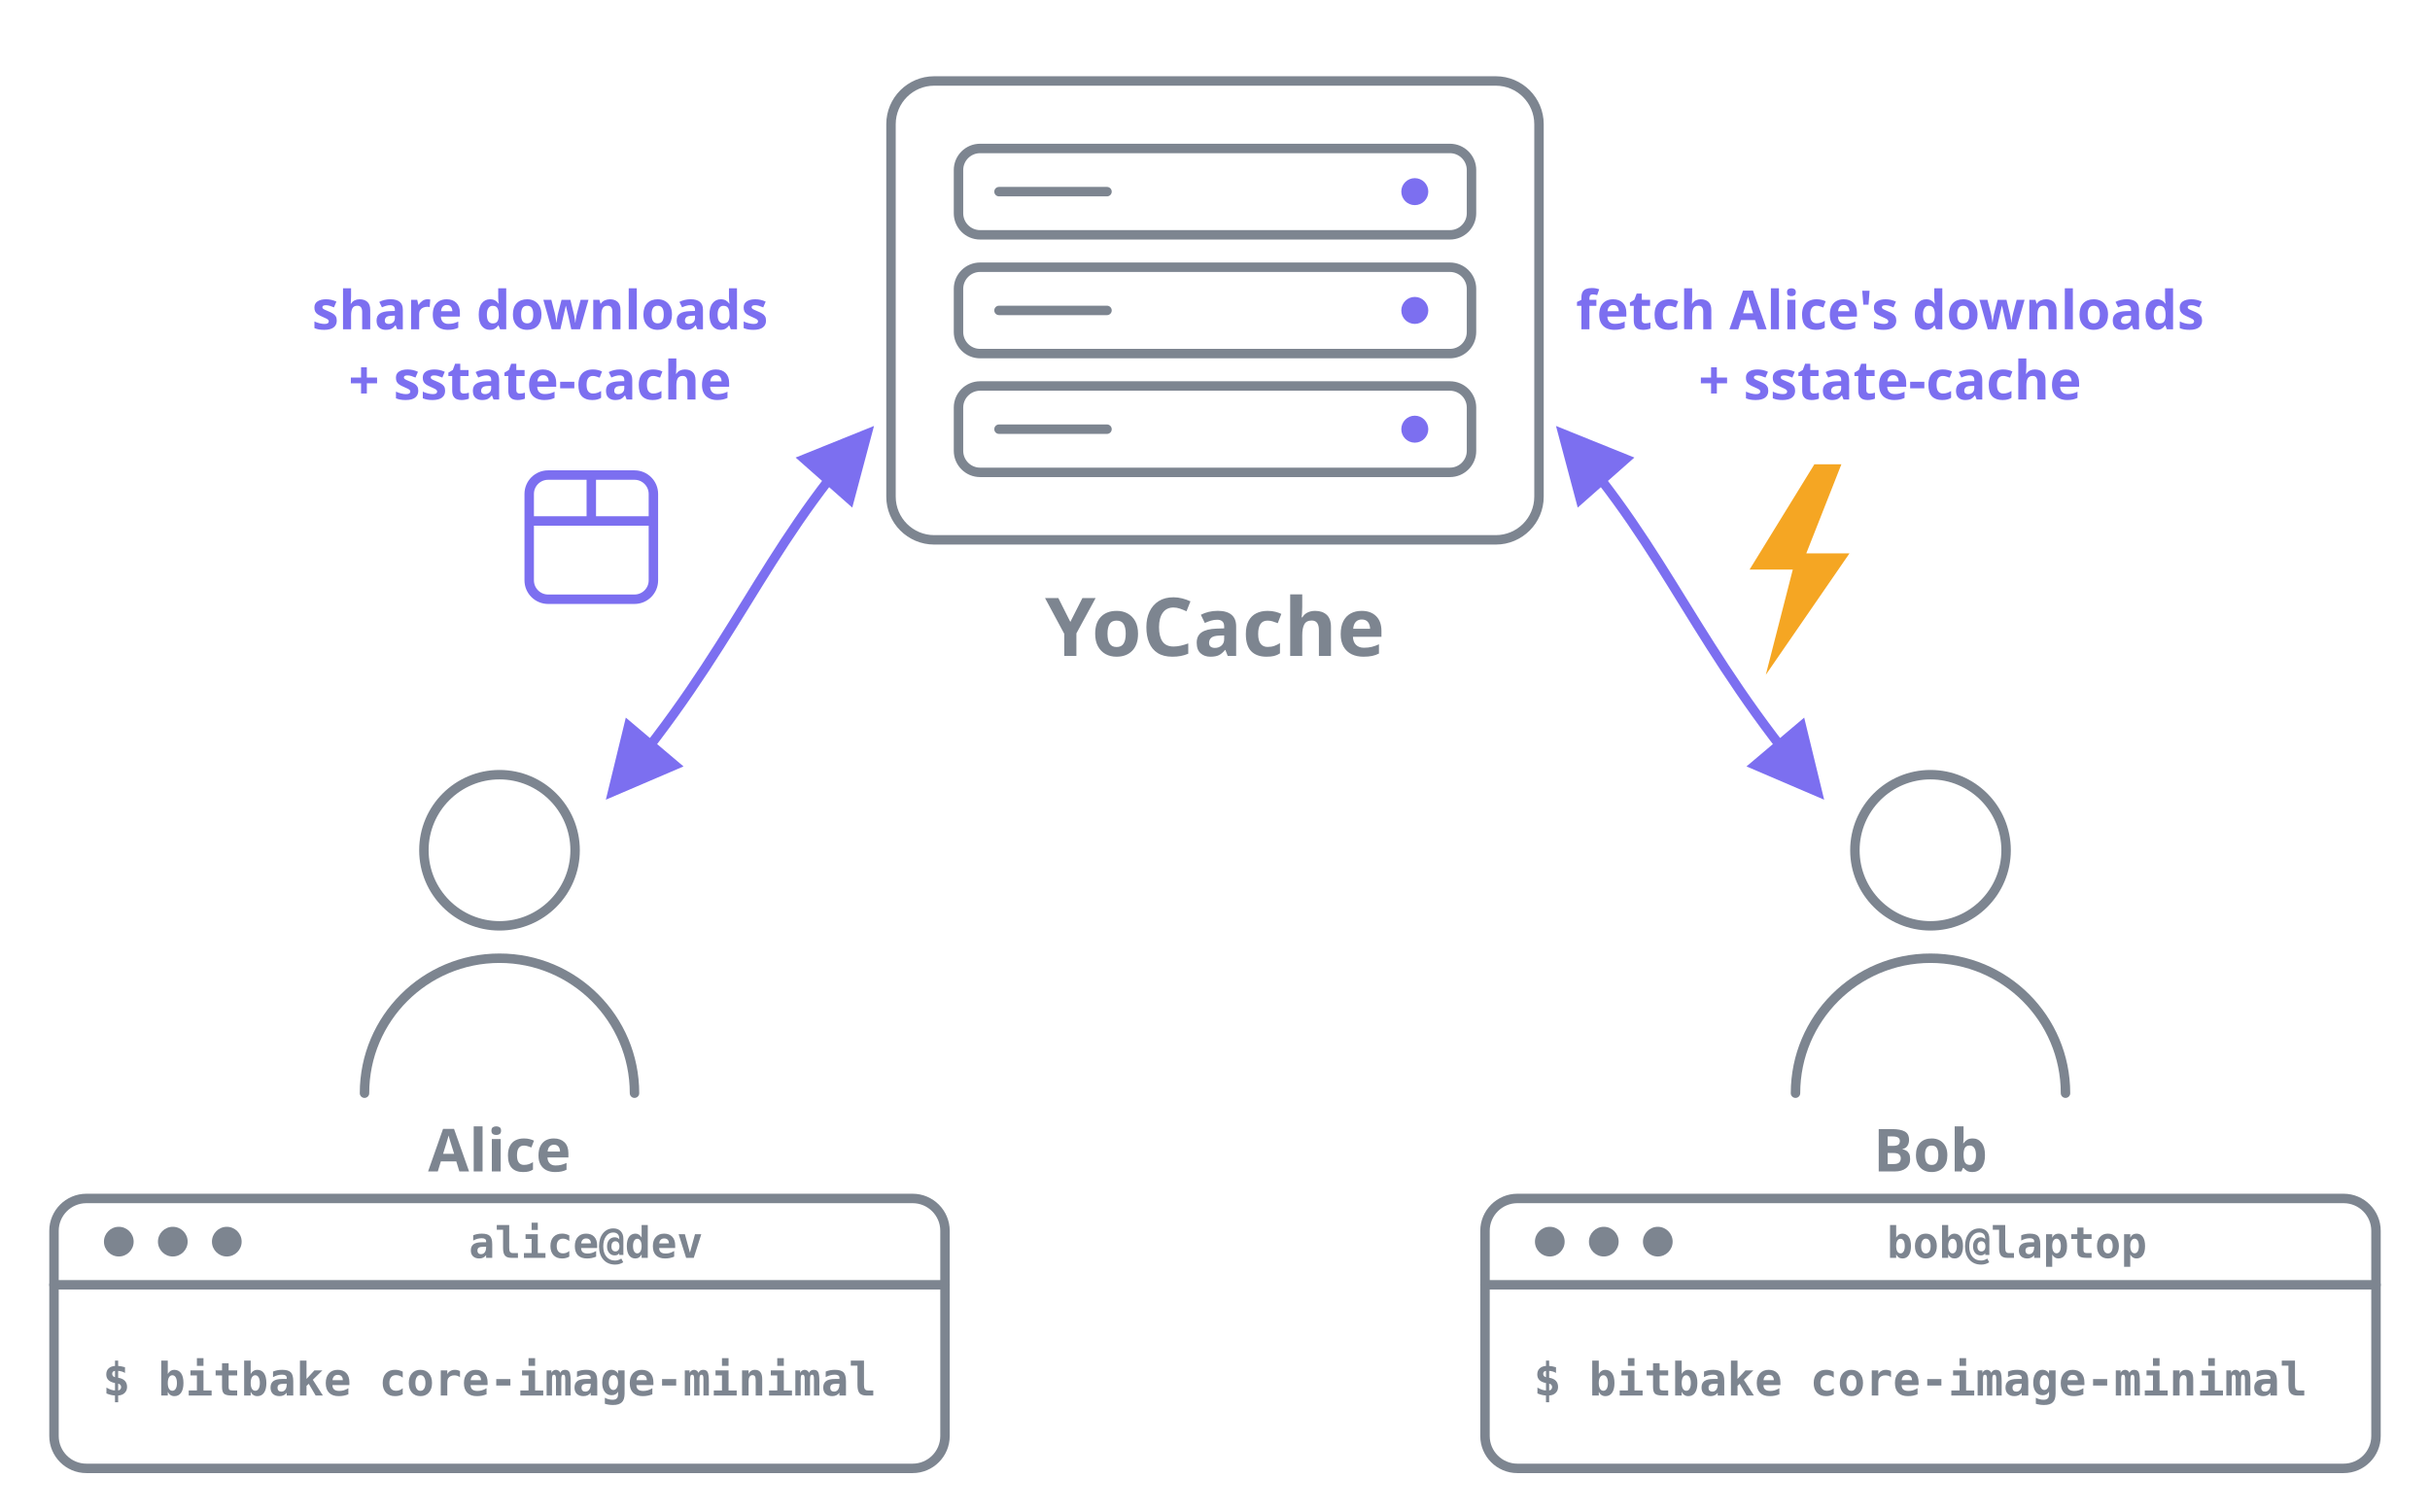
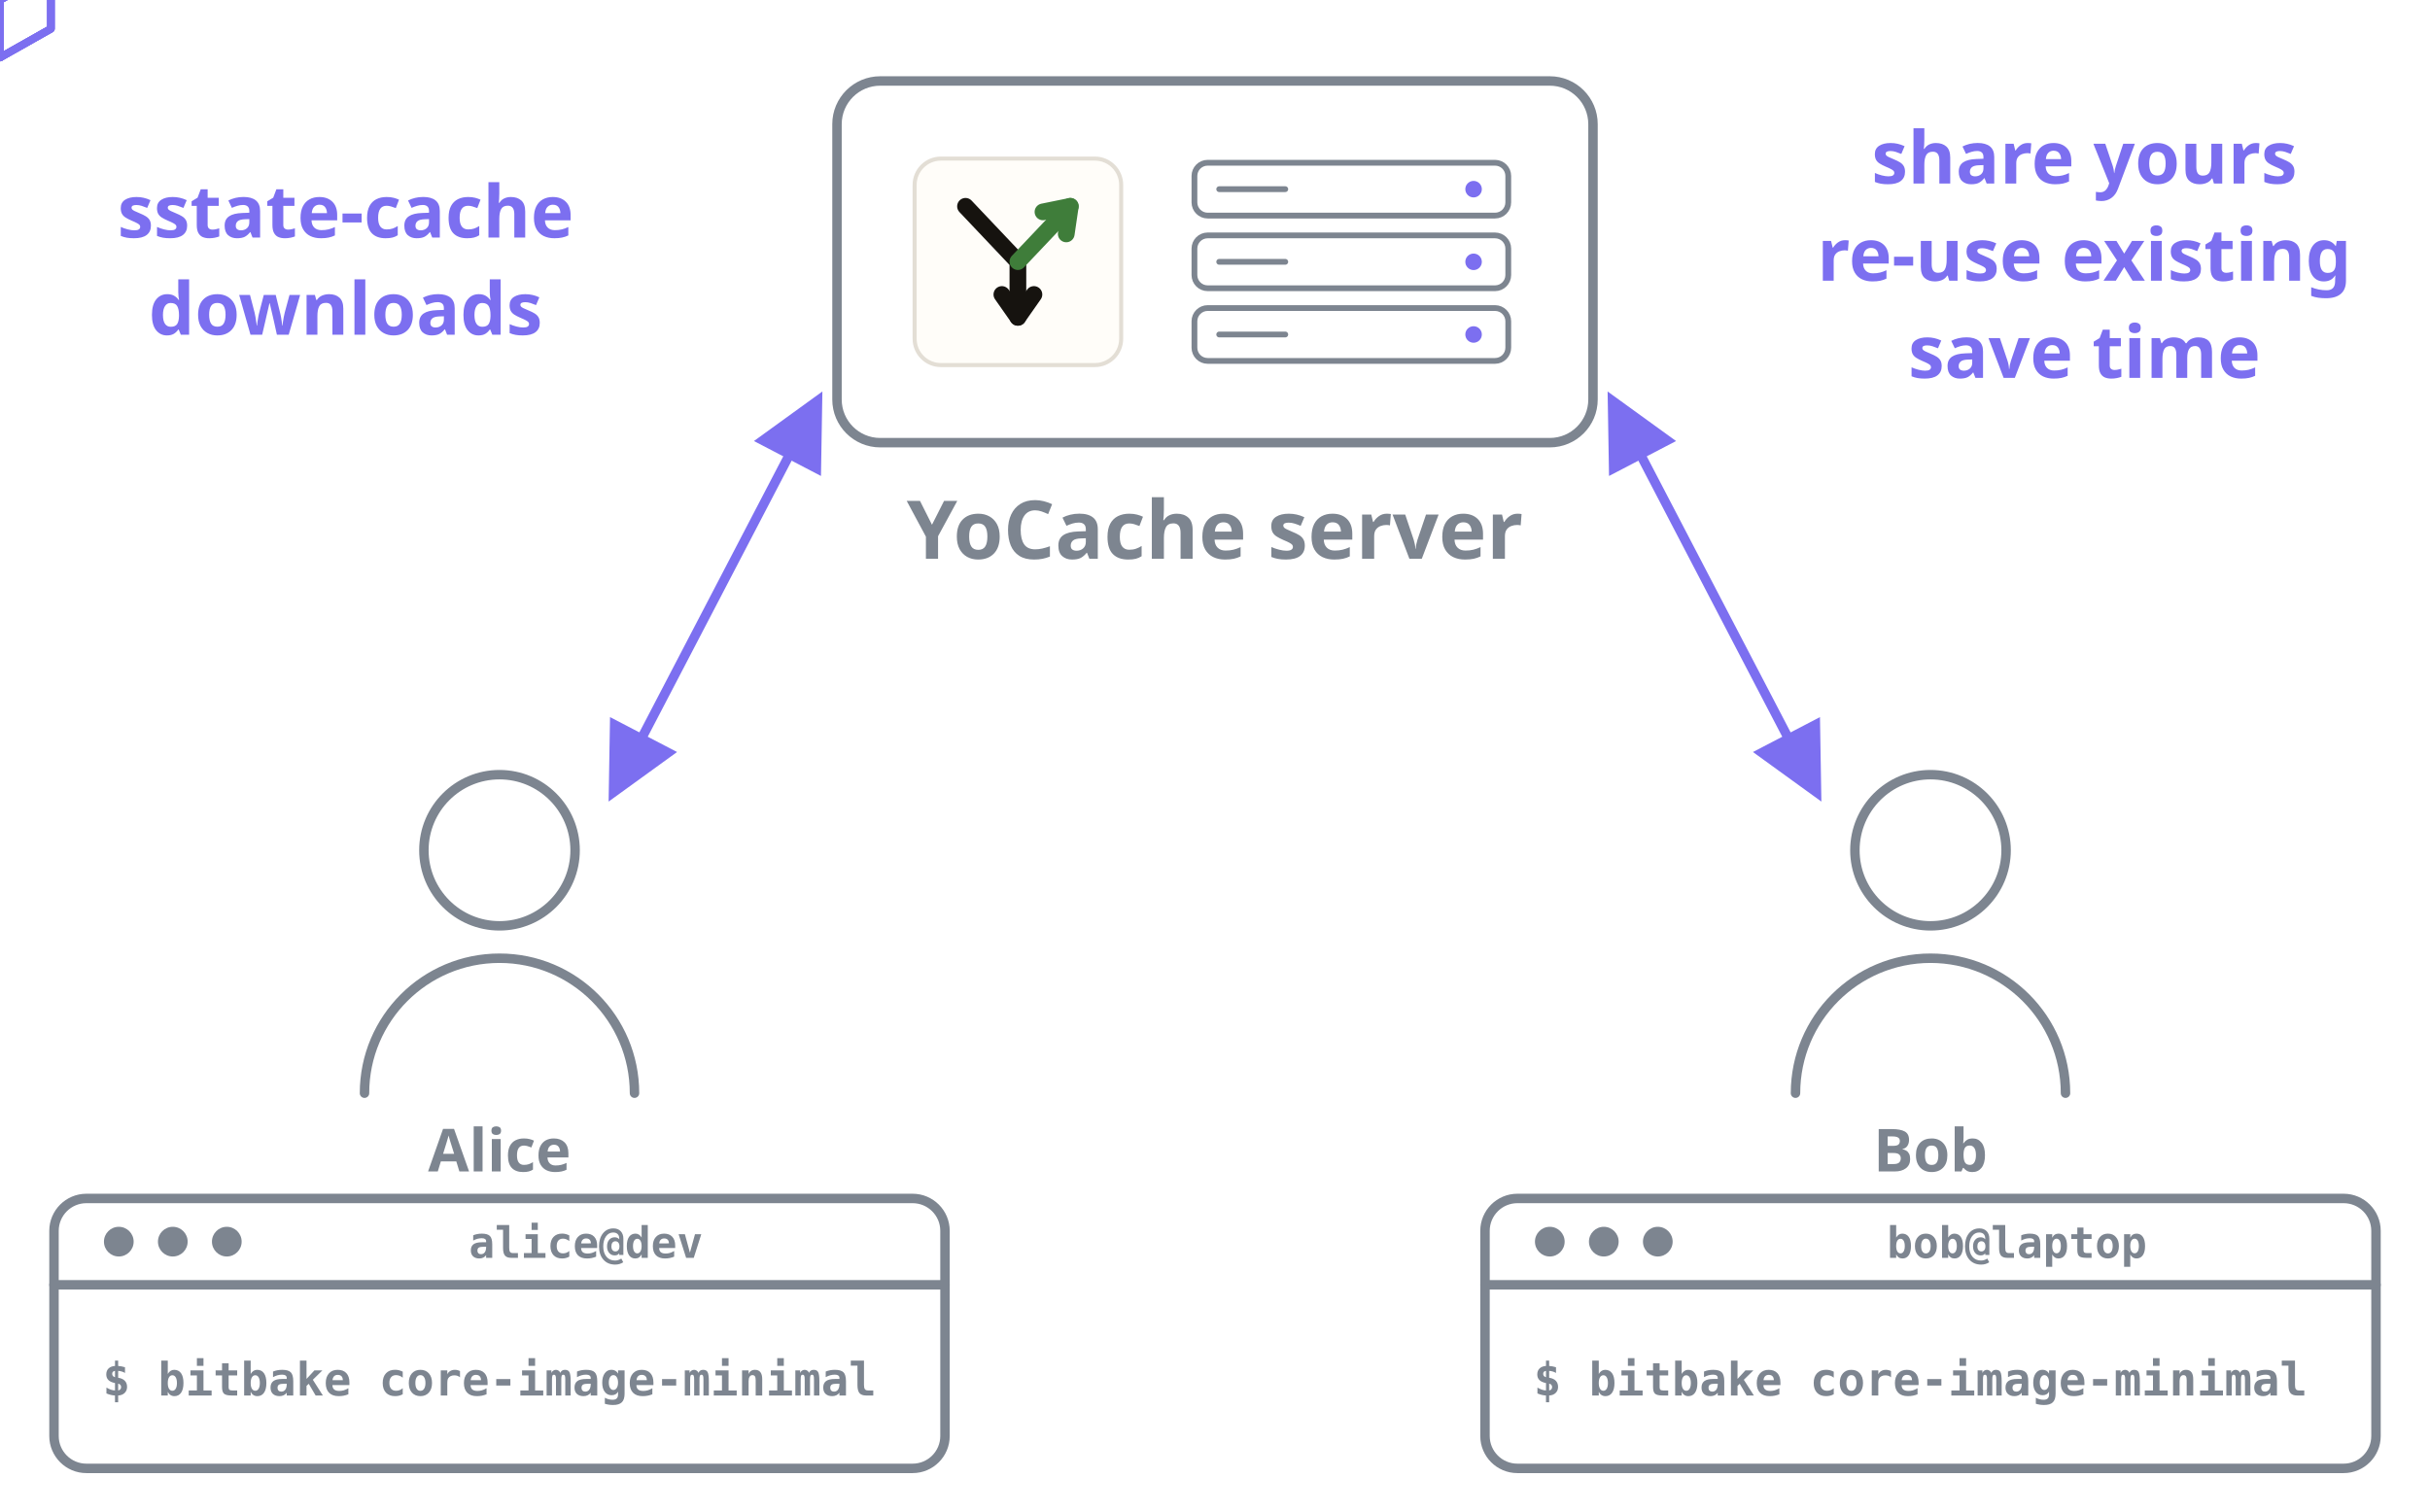
- <svg xmlns="http://www.w3.org/2000/svg" viewBox="0 0 900 560" role="img" aria-label="Alice and Bob both run bitbake core-image-minimal. Alice shares her downloads and sstate-cache with the YoCache server; Bob fetches Alice's downloads and sstate-cache from it.">
-   <defs>
-     <marker id="arrow" viewBox="0 0 10 10" refX="8" refY="5" markerWidth="8" markerHeight="8" orient="auto-start-reverse">
-       <path d="M0 0 L10 5 L0 10 z" fill="#7c6ff0" />
+ <svg xmlns="http://www.w3.org/2000/svg" data-dc-tpl="207" viewBox="0 0 900 560" role="img" aria-label="Alice and Bob both upload and download packages to and from the YoCache server." style="width: 100%; height: auto; display: block;">
+   <defs data-dc-tpl="208">
+     <marker data-dc-tpl="209" id="arrowE" viewBox="0 0 10 10" refX="8" refY="5" markerWidth="8" markerHeight="8" orient="auto-start-reverse">
+       <path data-dc-tpl="210" d="M0 0 L10 5 L0 10 z" fill="#7c6ff0" />
    </marker>
  </defs>
-   <g stroke="#7d8590" stroke-width="3.5" fill="none" stroke-linecap="round" stroke-linejoin="round">
-     <rect x="330" y="30" width="240" height="170" rx="16" />
-     <rect x="355" y="55" width="190" height="32" rx="8" />
-     <rect x="355" y="99" width="190" height="32" rx="8" />
-     <rect x="355" y="143" width="190" height="32" rx="8" />
-     <line x1="370" y1="71" x2="410" y2="71" />
-     <line x1="370" y1="115" x2="410" y2="115" />
-     <line x1="370" y1="159" x2="410" y2="159" />
+   <path data-dc-tpl="211" d="M 228 292 L 302 150" fill="none" stroke="#7c6ff0" stroke-width="3.5" stroke-linecap="round" marker-start="url(#arrowE)" marker-end="url(#arrowE)" />
+   <path data-dc-tpl="212" d="M 598 150 L 672 292" fill="none" stroke="#7c6ff0" stroke-width="3.5" stroke-linecap="round" marker-start="url(#arrowE)" marker-end="url(#arrowE)" />
+   <rect data-dc-tpl="213" x="310" y="30" width="280" height="134" rx="16" fill="none" stroke="#7d8590" stroke-width="3.5" />
+   <svg data-dc-tpl="214" x="338" y="58" width="78" height="78" viewBox="0 0 52 52">
+     <rect data-dc-tpl="215" x="0.5" y="0.5" width="51" height="51" rx="6.5" fill="#FFFDF9" stroke="#E3DED5" stroke-width="1" />
+     <svg data-dc-tpl="216" x="11" y="10" width="30" height="32" viewBox="6.4 2.3 87.2 91.7" fill="none">
+       <path data-dc-tpl="217" d="M12.4 8.3 50 48v40" stroke="#16130F" stroke-width="12" stroke-linecap="round" stroke-linejoin="round" />
+       <path data-dc-tpl="218" d="M38.5 71.6 50 88 61.5 71.6" stroke="#16130F" stroke-width="12" stroke-linecap="round" stroke-linejoin="round" />
+       <path data-dc-tpl="219" d="M87.6 8.3 50 48" stroke="#3F7D3A" stroke-width="12" stroke-linecap="round" />
+       <path data-dc-tpl="220" d="M84.7 28.1 87.6 8.3 68 12.3" stroke="#3F7D3A" stroke-width="12" stroke-linecap="round" stroke-linejoin="round" />
+     </svg>
+   </svg>
+   <svg data-dc-tpl="221" x="440" y="58" width="121" height="78" viewBox="21.25 21.25 197.5 127.5">
+     <g data-dc-tpl="222" stroke="#7d8590" stroke-width="3.5" fill="none" stroke-linecap="round" stroke-linejoin="round">
+       <rect data-dc-tpl="223" x="25" y="25" width="190" height="32" rx="8" />
+       <rect data-dc-tpl="224" x="25" y="69" width="190" height="32" rx="8" />
+       <rect data-dc-tpl="225" x="25" y="113" width="190" height="32" rx="8" />
+       <line data-dc-tpl="226" x1="40" y1="41" x2="80" y2="41" />
+       <line data-dc-tpl="227" x1="40" y1="85" x2="80" y2="85" />
+       <line data-dc-tpl="228" x1="40" y1="129" x2="80" y2="129" />
+     </g>
+     <g data-dc-tpl="229" fill="#7c6ff0" stroke="none">
+       <circle data-dc-tpl="230" cx="194" cy="41" r="5" />
+       <circle data-dc-tpl="231" cx="194" cy="85" r="5" />
+       <circle data-dc-tpl="232" cx="194" cy="129" r="5" />
+     </g>
+   </svg>
+   <text data-dc-tpl="233" x="450" y="207" text-anchor="middle" font-family="ui-sans-serif, system-ui, sans-serif" font-size="30" font-weight="700" fill="#7d8590">YoCache server</text>
+   <g data-dc-tpl="234" stroke="#7d8590" stroke-width="3.5" fill="none" stroke-linecap="round">
+     <circle data-dc-tpl="235" cx="185" cy="315" r="28" />
+     <path data-dc-tpl="236" d="M135 405 a50 50 0 0 1 100 0" />
  </g>
-   <g fill="#7c6ff0" stroke="none">
-     <circle cx="524" cy="71" r="5" />
-     <circle cx="524" cy="115" r="5" />
-     <circle cx="524" cy="159" r="5" />
+   <text data-dc-tpl="237" x="185" y="434" text-anchor="middle" font-family="ui-sans-serif, system-ui, sans-serif" font-size="22" font-weight="700" fill="#7d8590">Alice</text>
+   <g data-dc-tpl="238" fill="none" stroke="#7d8590" stroke-width="3.5" stroke-linecap="round" stroke-linejoin="round">
+     <rect data-dc-tpl="239" x="20" y="444" width="330" height="100" rx="12" />
+     <line data-dc-tpl="240" x1="20" y1="476" x2="350" y2="476" />
  </g>
-   <text x="450" y="243" text-anchor="middle" font-family="ui-sans-serif, system-ui, sans-serif" font-size="30" font-weight="700" fill="#7d8590">YoCache</text>
-   <g stroke="#7d8590" stroke-width="3.5" fill="none" stroke-linecap="round">
-     <circle cx="185" cy="315" r="28" />
-     <path d="M135 405 a50 50 0 0 1 100 0" />
+   <g data-dc-tpl="241" fill="#7d8590" stroke="none">
+     <circle data-dc-tpl="242" cx="44" cy="460" r="5.5" />
+     <circle data-dc-tpl="243" cx="64" cy="460" r="5.5" />
+     <circle data-dc-tpl="244" cx="84" cy="460" r="5.5" />
  </g>
-   <text x="185" y="434" text-anchor="middle" font-family="ui-sans-serif, system-ui, sans-serif" font-size="22" font-weight="700" fill="#7d8590">Alice</text>
-   <g stroke="#7d8590" stroke-width="3.5" fill="none" stroke-linecap="round" stroke-linejoin="round">
-     <rect x="20" y="444" width="330" height="100" rx="12" />
-     <line x1="20" y1="476" x2="350" y2="476" />
+   <text data-dc-tpl="245" x="217" y="466" text-anchor="middle" font-family="ui-monospace, monospace" font-size="16" font-weight="600" fill="#7d8590">alice@dev</text>
+   <text data-dc-tpl="246" x="38" y="517" font-family="ui-monospace, monospace" font-size="17" font-weight="600" fill="#7d8590">$ bitbake core-image-minimal</text>
+   <g data-dc-tpl="247" stroke="#7d8590" stroke-width="3.5" fill="none" stroke-linecap="round">
+     <circle data-dc-tpl="248" cx="715" cy="315" r="28" />
+     <path data-dc-tpl="249" d="M665 405 a50 50 0 0 1 100 0" />
  </g>
-   <g fill="#7d8590" stroke="none">
-     <circle cx="44" cy="460" r="5.5" />
-     <circle cx="64" cy="460" r="5.5" />
-     <circle cx="84" cy="460" r="5.5" />
+   <text data-dc-tpl="250" x="715" y="434" text-anchor="middle" font-family="ui-sans-serif, system-ui, sans-serif" font-size="22" font-weight="700" fill="#7d8590">Bob</text>
+   <g data-dc-tpl="251" fill="none" stroke="#7d8590" stroke-width="3.5" stroke-linecap="round" stroke-linejoin="round">
+     <rect data-dc-tpl="252" x="550" y="444" width="330" height="100" rx="12" />
+     <line data-dc-tpl="253" x1="550" y1="476" x2="880" y2="476" />
  </g>
-   <text x="217" y="466" text-anchor="middle" font-family="ui-monospace, monospace" font-size="16" font-weight="600" fill="#7d8590">alice@dev</text>
-   <text x="38" y="517" font-family="ui-monospace, monospace" font-size="17" font-weight="600" fill="#7d8590">$ bitbake core-image-minimal</text>
-   <g stroke="#7d8590" stroke-width="3.5" fill="none" stroke-linecap="round">
-     <circle cx="715" cy="315" r="28" />
-     <path d="M665 405 a50 50 0 0 1 100 0" />
+   <g data-dc-tpl="254" fill="#7d8590" stroke="none">
+     <circle data-dc-tpl="255" cx="574" cy="460" r="5.5" />
+     <circle data-dc-tpl="256" cx="594" cy="460" r="5.5" />
+     <circle data-dc-tpl="257" cx="614" cy="460" r="5.5" />
  </g>
-   <text x="715" y="434" text-anchor="middle" font-family="ui-sans-serif, system-ui, sans-serif" font-size="22" font-weight="700" fill="#7d8590">Bob</text>
-   <g stroke="#7d8590" stroke-width="3.5" fill="none" stroke-linecap="round" stroke-linejoin="round">
-     <rect x="550" y="444" width="330" height="100" rx="12" />
-     <line x1="550" y1="476" x2="880" y2="476" />
+   <text data-dc-tpl="258" x="747" y="466" text-anchor="middle" font-family="ui-monospace, monospace" font-size="16" font-weight="600" fill="#7d8590">bob@laptop</text>
+   <text data-dc-tpl="259" x="568" y="517" font-family="ui-monospace, monospace" font-size="17" font-weight="600" fill="#7d8590">$ bitbake core-image-minimal</text>
+   <text data-dc-tpl="260" x="128" y="88" text-anchor="middle" font-family="ui-sans-serif, system-ui, sans-serif" font-size="27" font-weight="600" fill="#7c6ff0">sstate-cache</text>
+   <text data-dc-tpl="261" x="128" y="124" text-anchor="middle" font-family="ui-sans-serif, system-ui, sans-serif" font-size="27" font-weight="600" fill="#7c6ff0">downloads</text>
+   <text data-dc-tpl="262" x="772" y="68" text-anchor="middle" font-family="ui-sans-serif, system-ui, sans-serif" font-size="27" font-weight="600" fill="#7c6ff0">share yours</text>
+   <text data-dc-tpl="263" x="772" y="104" text-anchor="middle" font-family="ui-sans-serif, system-ui, sans-serif" font-size="27" font-weight="600" fill="#7c6ff0">re-use existing</text>
+   <text data-dc-tpl="264" x="772" y="140" text-anchor="middle" font-family="ui-sans-serif, system-ui, sans-serif" font-size="27" font-weight="600" fill="#7c6ff0">save time</text>
+   <g data-dc-tpl="265">
+     <g data-dc-tpl="266" transform="scale(0.82)" stroke="#7c6ff0" stroke-width="3.4" fill="none" stroke-linejoin="round" stroke-linecap="round">
+       <path data-dc-tpl="267" d="M0 -26 L23 -13 L23 13 L0 26 L-23 13 L-23 -13 Z" />
+       <path data-dc-tpl="268" d="M-23 -13 L0 0 L23 -13" />
+       <path data-dc-tpl="269" d="M0 0 L0 26" />
+       <path data-dc-tpl="270" d="M-18 -2 L-6 4.8 L-6 15.4 L-18 8.6 Z" stroke-width="2.7" />
+       <path data-dc-tpl="271" d="M-8.5 -21.2 L14.5 -8.2 L8.5 -4.8 L-14.5 -17.8 Z" stroke-width="2.7" />
+     </g>
+     <animateMotion data-dc-tpl="272" path="M 269 300 L 316 210" repeatCount="indefinite" calcMode="linear" dur="2.8s" />
  </g>
-   <g fill="#7d8590" stroke="none">
-     <circle cx="574" cy="460" r="5.5" />
-     <circle cx="594" cy="460" r="5.5" />
-     <circle cx="614" cy="460" r="5.5" />
+   <g data-dc-tpl="273">
+     <g data-dc-tpl="274" transform="scale(0.82)" stroke="#7c6ff0" stroke-width="3.4" fill="none" stroke-linejoin="round" stroke-linecap="round">
+       <path data-dc-tpl="275" d="M0 -26 L23 -13 L23 13 L0 26 L-23 13 L-23 -13 Z" />
+       <path data-dc-tpl="276" d="M-23 -13 L0 0 L23 -13" />
+       <path data-dc-tpl="277" d="M0 0 L0 26" />
+       <path data-dc-tpl="278" d="M-18 -2 L-6 4.8 L-6 15.4 L-18 8.6 Z" stroke-width="2.7" />
+       <path data-dc-tpl="279" d="M-8.5 -21.2 L14.5 -8.2 L8.5 -4.8 L-14.5 -17.8 Z" stroke-width="2.7" />
+     </g>
+     <set data-dc-tpl="280" attributeName="opacity" to="0" begin="0s" end="1.4s" />
+     <animateMotion data-dc-tpl="281" path="M 261 143 L 201 256" dur="2.8s" begin="1.4s" repeatCount="indefinite" calcMode="linear" />
  </g>
-   <text x="747" y="466" text-anchor="middle" font-family="ui-monospace, monospace" font-size="16" font-weight="600" fill="#7d8590">bob@laptop</text>
-   <text x="568" y="517" font-family="ui-monospace, monospace" font-size="17" font-weight="600" fill="#7d8590">$ bitbake core-image-minimal</text>
-   <path d="M 228 292 C 272 240, 282 205, 320 162" fill="none" stroke="#7c6ff0" stroke-width="3.5" stroke-linecap="round" marker-start="url(#arrow)" marker-end="url(#arrow)" />
-   <g stroke="#7c6ff0" stroke-width="3.5" fill="none" stroke-linejoin="round">
-     <rect x="196" y="176" width="46" height="46" rx="7" />
-     <line x1="196" y1="193" x2="242" y2="193" />
-     <line x1="219" y1="176" x2="219" y2="193" />
+   <g data-dc-tpl="282">
+     <g data-dc-tpl="283" transform="scale(0.82)" stroke="#7c6ff0" stroke-width="3.4" fill="none" stroke-linejoin="round" stroke-linecap="round">
+       <path data-dc-tpl="284" d="M0 -26 L23 -13 L23 13 L0 26 L-23 13 L-23 -13 Z" />
+       <path data-dc-tpl="285" d="M-23 -13 L0 0 L23 -13" />
+       <path data-dc-tpl="286" d="M0 0 L0 26" />
+       <path data-dc-tpl="287" d="M-18 -2 L-6 4.8 L-6 15.4 L-18 8.6 Z" stroke-width="2.7" />
+       <path data-dc-tpl="288" d="M-8.5 -21.2 L14.5 -8.2 L8.5 -4.8 L-14.5 -17.8 Z" stroke-width="2.7" />
+     </g>
+     <set data-dc-tpl="289" attributeName="opacity" to="0" begin="0s" end="0.7s" />
+     <animateMotion data-dc-tpl="290" path="M 631 300 L 584 210" dur="2.8s" begin="0.7s" repeatCount="indefinite" calcMode="linear" />
  </g>
-   <text x="200" y="122" text-anchor="middle" font-family="ui-sans-serif, system-ui, sans-serif" font-size="20" font-weight="600" fill="#7c6ff0">share downloads</text>
-   <text x="200" y="148" text-anchor="middle" font-family="ui-sans-serif, system-ui, sans-serif" font-size="20" font-weight="600" fill="#7c6ff0">+ sstate-cache</text>
-   <path d="M 580 162 C 618 205, 628 240, 672 292" fill="none" stroke="#7c6ff0" stroke-width="3.5" stroke-linecap="round" marker-start="url(#arrow)" marker-end="url(#arrow)" />
-   <path d="M672 172 l-24 39 h16 l-10 39 l31 -45 h-16 l13 -33 z" fill="#f5a623" stroke="none" />
-   <text x="700" y="122" text-anchor="middle" font-family="ui-sans-serif, system-ui, sans-serif" font-size="20" font-weight="600" fill="#7c6ff0">fetch Alice's downloads</text>
-   <text x="700" y="148" text-anchor="middle" font-family="ui-sans-serif, system-ui, sans-serif" font-size="20" font-weight="600" fill="#7c6ff0">+ sstate-cache</text>
+   <g data-dc-tpl="291">
+     <g data-dc-tpl="292" transform="scale(0.82)" stroke="#7c6ff0" stroke-width="3.4" fill="none" stroke-linejoin="round" stroke-linecap="round">
+       <path data-dc-tpl="293" d="M0 -26 L23 -13 L23 13 L0 26 L-23 13 L-23 -13 Z" />
+       <path data-dc-tpl="294" d="M-23 -13 L0 0 L23 -13" />
+       <path data-dc-tpl="295" d="M0 0 L0 26" />
+       <path data-dc-tpl="296" d="M-18 -2 L-6 4.8 L-6 15.4 L-18 8.6 Z" stroke-width="2.7" />
+       <path data-dc-tpl="297" d="M-8.5 -21.2 L14.5 -8.2 L8.5 -4.8 L-14.5 -17.8 Z" stroke-width="2.7" />
+     </g>
+     <set data-dc-tpl="298" attributeName="opacity" to="0" begin="0s" end="2.1s" />
+     <animateMotion data-dc-tpl="299" path="M 639 143 L 699 256" dur="2.8s" begin="2.1s" repeatCount="indefinite" calcMode="linear" />
+   </g>
</svg>
